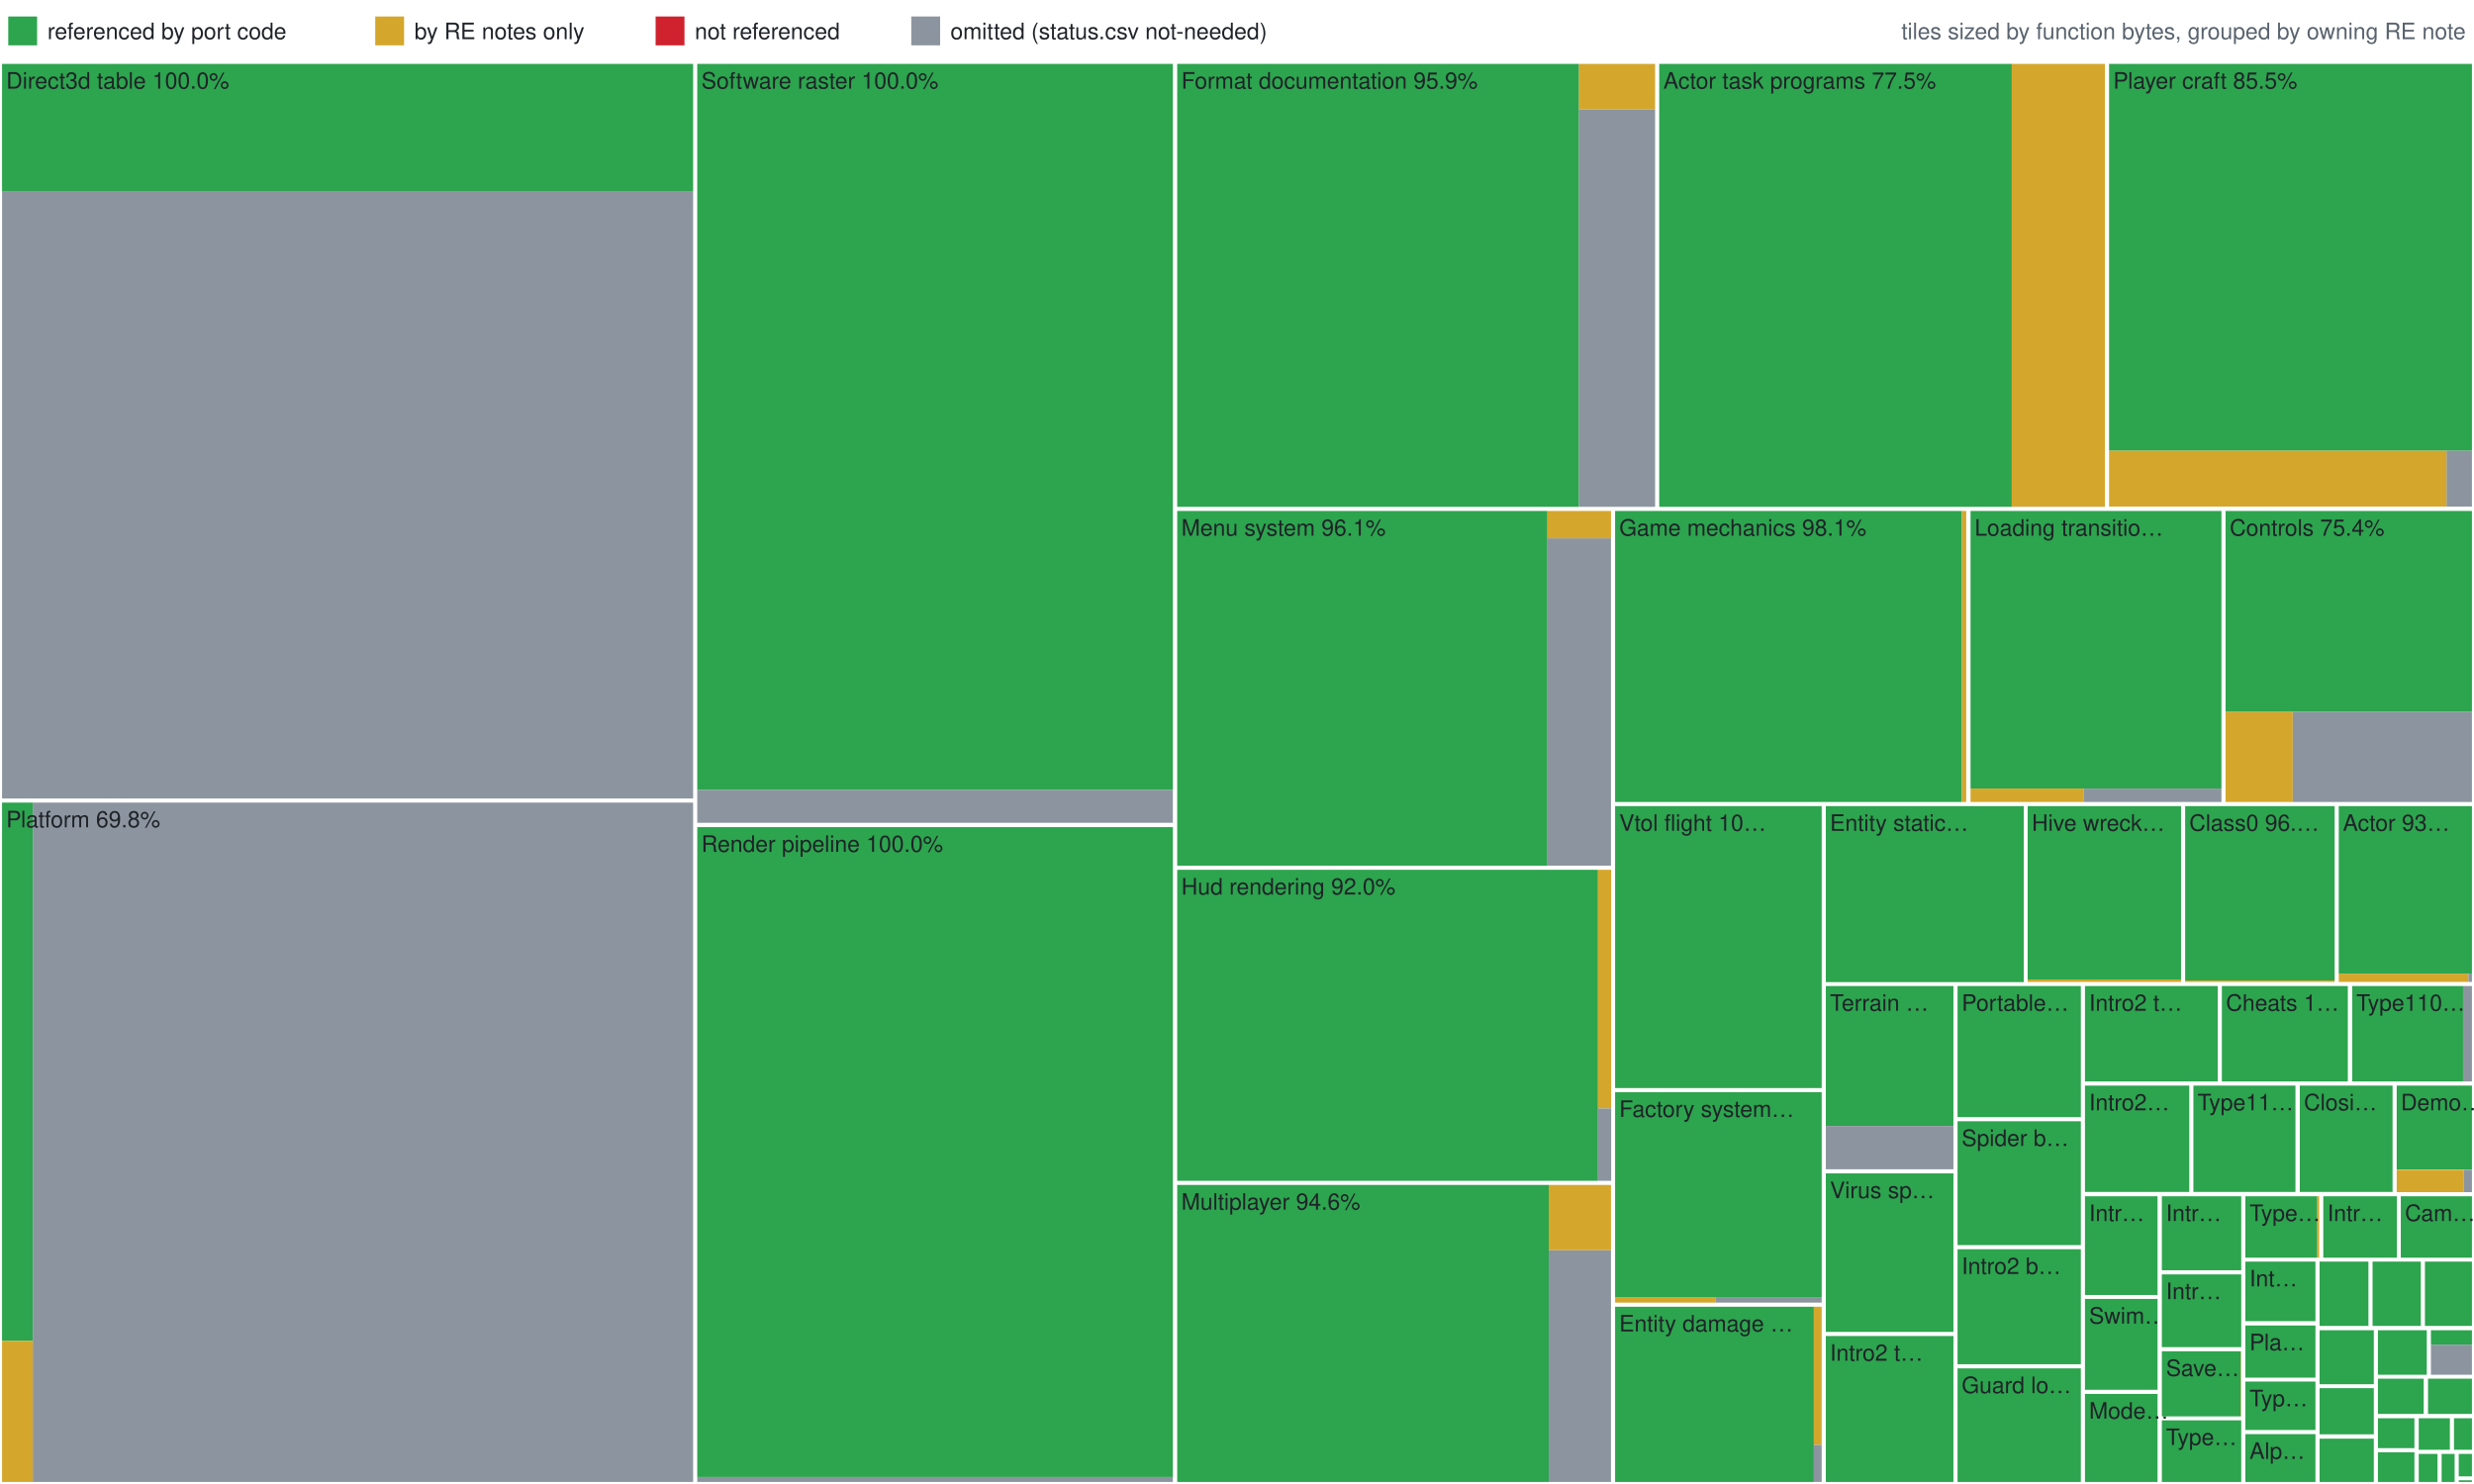
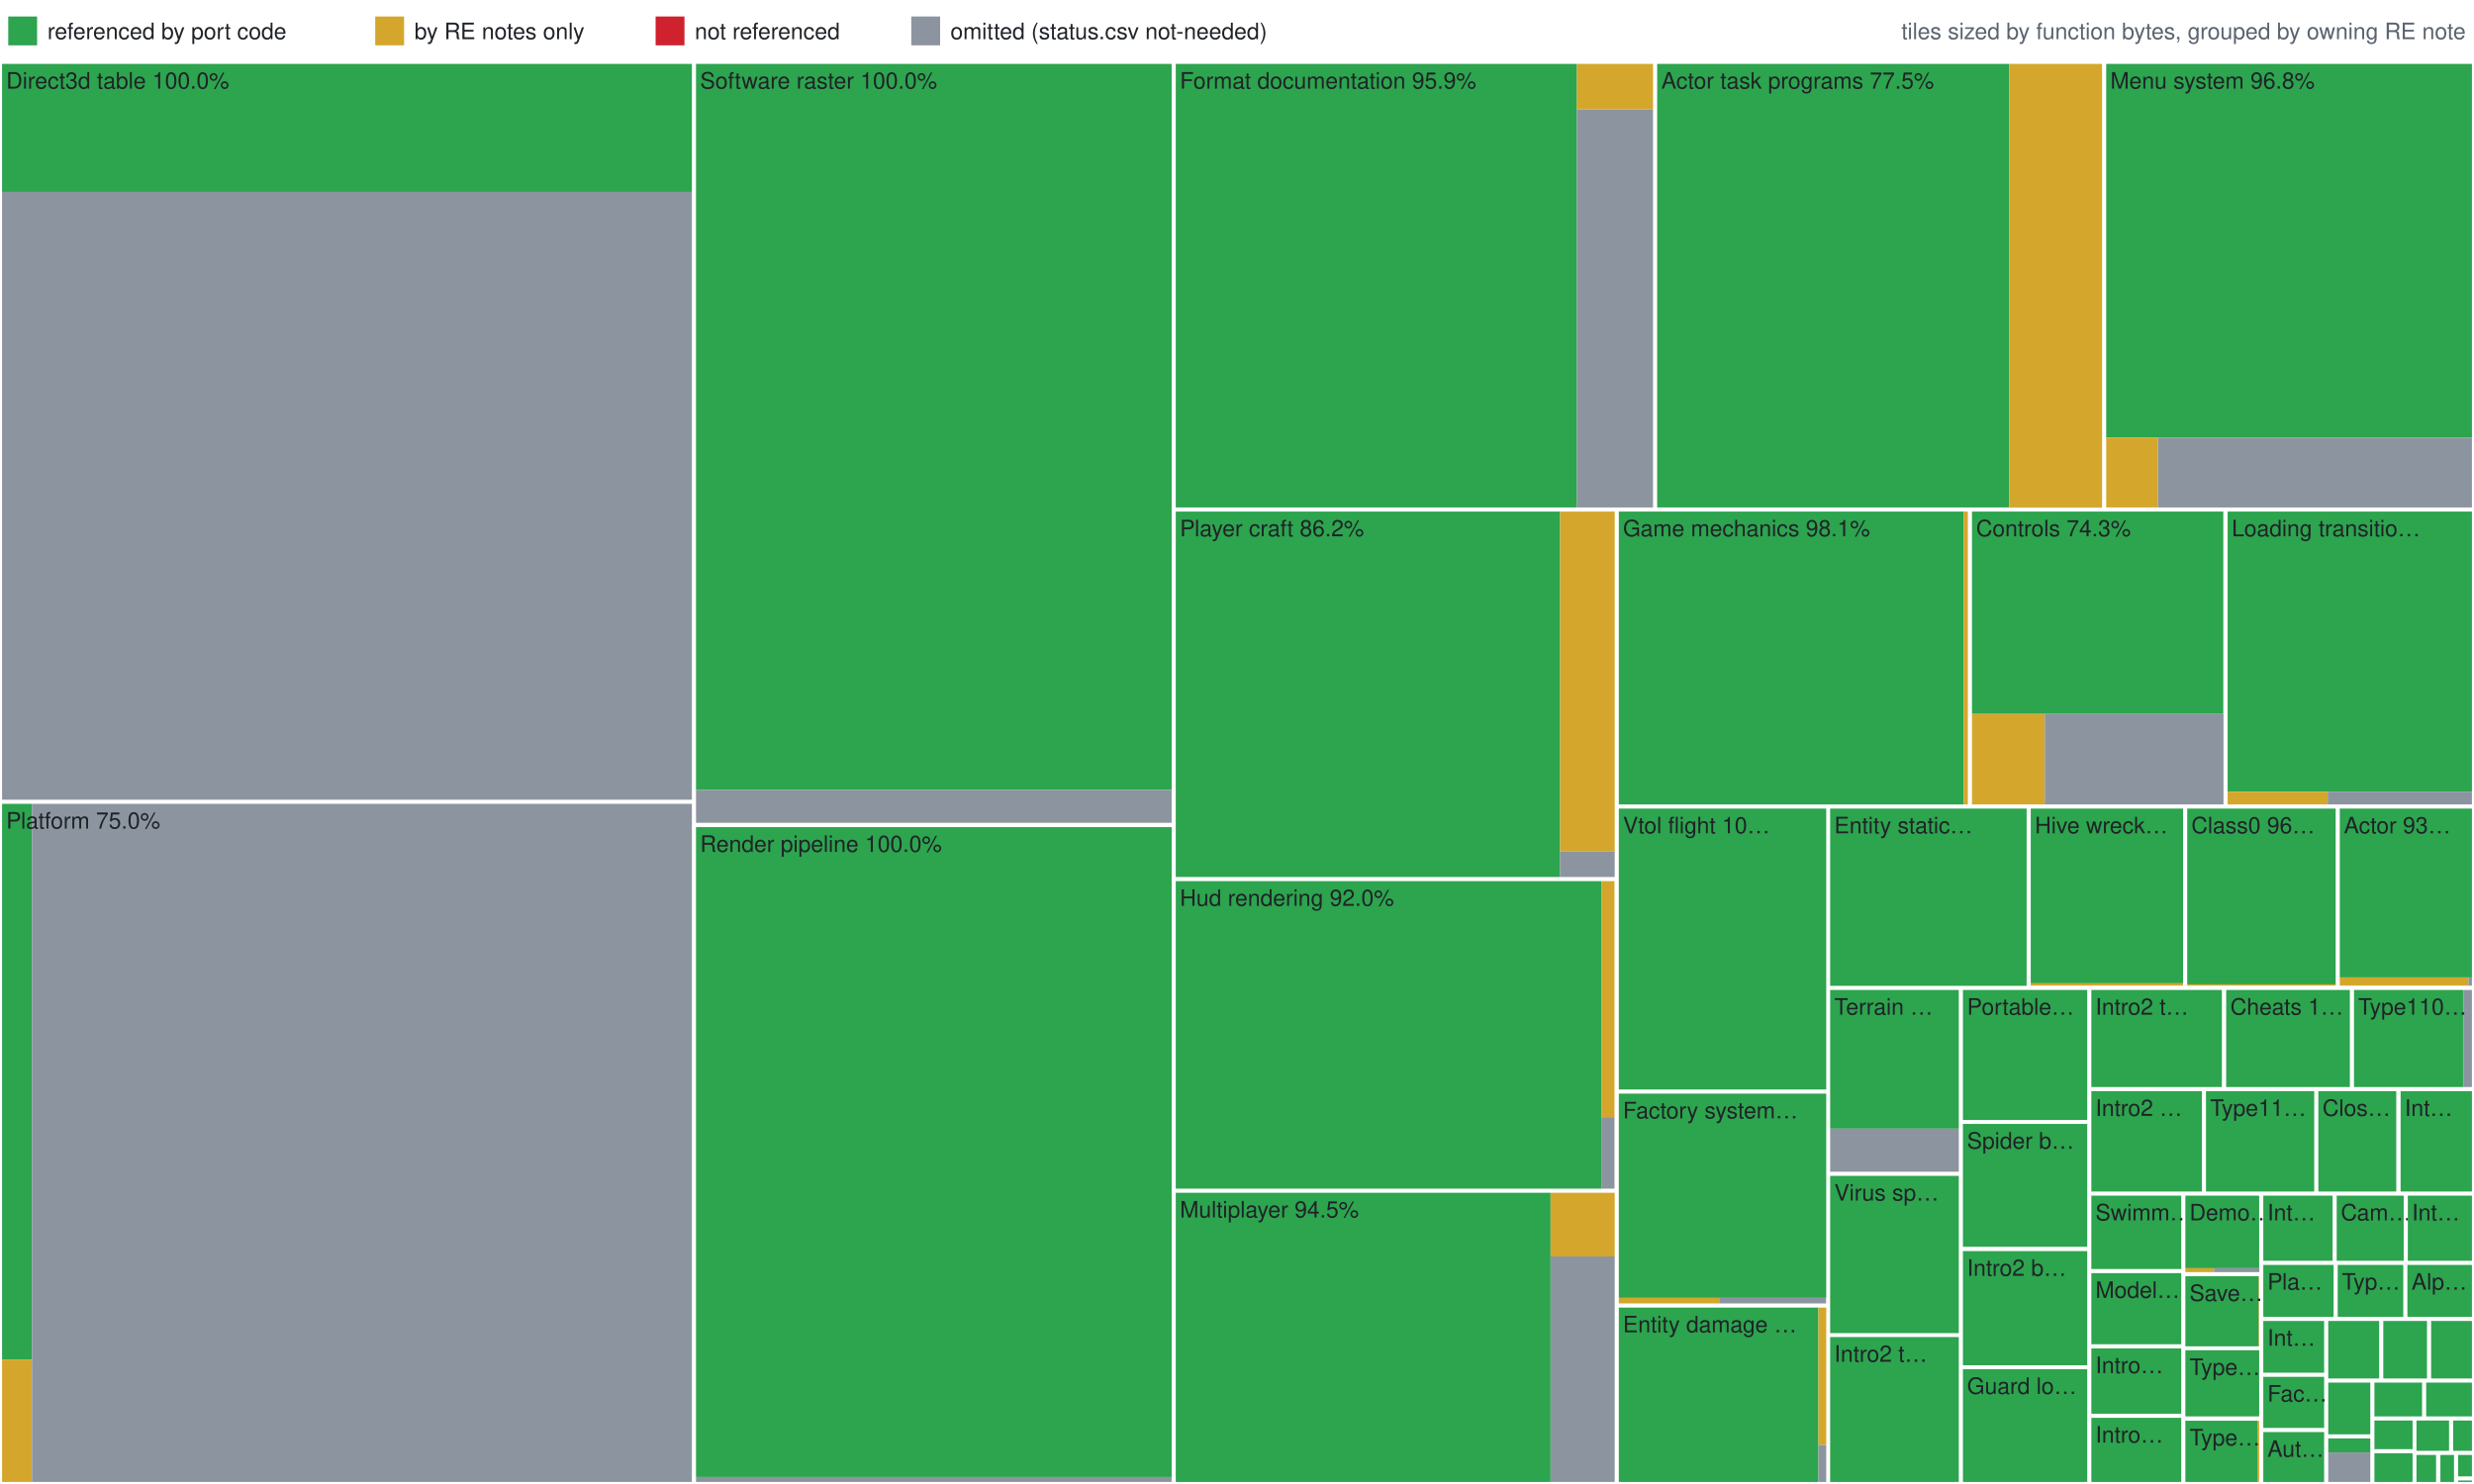
<svg xmlns="http://www.w3.org/2000/svg" width="1200" height="720" viewBox="0 0 1200 720" font-family="Segoe UI, Helvetica, Arial, sans-serif" font-size="11">
  <rect width="1200" height="720" fill="#ffffff" />
  <rect x="4" y="8" width="14" height="14" fill="#2da44e" />
  <text x="23" y="19" fill="#1f2328">referenced by port code</text>
  <rect x="182" y="8" width="14" height="14" fill="#d4a72c" />
  <text x="201" y="19" fill="#1f2328">by RE notes only</text>
  <rect x="318" y="8" width="14" height="14" fill="#cf222e" />
  <text x="337" y="19" fill="#1f2328">not referenced</text>
  <rect x="442" y="8" width="14" height="14" fill="#8c959f" />
  <text x="461" y="19" fill="#1f2328">omitted (status.csv not-needed)</text>
  <text x="1196" y="19" fill="#59636e" text-anchor="end">tiles sized by function bytes, grouped by owning RE note</text>
  <g>
-     <rect x="1" y="31" width="335.2" height="62" fill="#2da44e" />
-     <rect x="1" y="93" width="335.2" height="294.4" fill="#8c959f" />
+     <rect x="1" y="31" width="334.6" height="62.1" fill="#2da44e" />
+     <rect x="1" y="93.1" width="334.6" height="294.9" fill="#8c959f" />
    <text x="3" y="43" fill="#1f2328">Direct3d table 100.0%</text>
  </g>
  <g>
-     <rect x="1" y="389.4" width="14.9" height="261.2" fill="#2da44e" />
-     <rect x="1" y="650.6" width="14.9" height="68.4" fill="#d4a72c" />
-     <rect x="15.9" y="389.4" width="320.3" height="329.6" fill="#8c959f" />
-     <text x="3" y="401.4" fill="#1f2328">Platform 69.8%</text>
-   </g>
-   <g>
-     <rect x="338.2" y="31" width="230.7" height="352.3" fill="#2da44e" />
-     <rect x="338.2" y="383.3" width="230.7" height="15.9" fill="#8c959f" />
-     <text x="340.2" y="43" fill="#1f2328">Software raster 100.0%</text>
-   </g>
-   <g>
-     <rect x="338.2" y="401.3" width="230.7" height="315.3" fill="#2da44e" />
-     <rect x="338.2" y="716.6" width="230.7" height="2.4" fill="#8c959f" />
-     <text x="340.2" y="413.3" fill="#1f2328">Render pipeline 100.0%</text>
-   </g>
-   <g>
-     <rect x="571" y="31" width="194.9" height="214.9" fill="#2da44e" />
-     <rect x="765.9" y="31" width="36.9" height="22.1" fill="#d4a72c" />
-     <rect x="765.9" y="53.1" width="36.9" height="192.8" fill="#8c959f" />
-     <text x="573" y="43" fill="#1f2328">Format documentation 95.9%</text>
-   </g>
-   <g>
-     <rect x="804.8" y="31" width="171" height="214.9" fill="#2da44e" />
-     <rect x="975.8" y="31" width="45.2" height="214.8" fill="#d4a72c" />
-     <rect x="975.8" y="245.8" width="45.2" height="0.1" fill="#8c959f" />
-     <text x="806.8" y="43" fill="#1f2328">Actor task programs 77.5%</text>
-   </g>
-   <g>
-     <rect x="1023" y="31" width="176" height="187.7" fill="#2da44e" />
-     <rect x="1023" y="218.7" width="163.8" height="27.1" fill="#d4a72c" />
-     <rect x="1186.7" y="218.7" width="12.3" height="27.1" fill="#8c959f" />
-     <text x="1025" y="43" fill="#1f2328">Player craft 85.5%</text>
-   </g>
-   <g>
-     <rect x="571" y="247.9" width="179.6" height="172.1" fill="#2da44e" />
-     <rect x="750.6" y="247.9" width="30.8" height="13.4" fill="#d4a72c" />
-     <rect x="750.6" y="261.2" width="30.8" height="158.8" fill="#8c959f" />
-     <text x="573" y="259.9" fill="#1f2328">Menu system 96.1%</text>
-   </g>
-   <g>
-     <rect x="571" y="422" width="204.1" height="150.9" fill="#2da44e" />
-     <rect x="775.1" y="422" width="6.4" height="115.8" fill="#d4a72c" />
-     <rect x="775.1" y="537.8" width="6.4" height="35.1" fill="#8c959f" />
-     <text x="573" y="434" fill="#1f2328">Hud rendering 92.0%</text>
-   </g>
-   <g>
-     <rect x="571" y="574.9" width="180.2" height="144.1" fill="#2da44e" />
-     <rect x="751.2" y="574.9" width="30.2" height="31.7" fill="#d4a72c" />
-     <rect x="751.2" y="606.6" width="30.2" height="112.4" fill="#8c959f" />
-     <text x="573" y="586.9" fill="#1f2328">Multiplayer 94.6%</text>
-   </g>
-   <g>
-     <rect x="783.4" y="247.9" width="168.2" height="141.2" fill="#2da44e" />
-     <rect x="951.6" y="247.9" width="2.1" height="141.2" fill="#d4a72c" />
-     <text x="785.4" y="259.9" fill="#1f2328">Game mechanics 98.1%</text>
-   </g>
-   <g>
-     <rect x="955.8" y="247.9" width="121.7" height="134.7" fill="#2da44e" />
-     <rect x="955.8" y="382.6" width="55" height="6.5" fill="#d4a72c" />
-     <rect x="1010.8" y="382.6" width="66.7" height="6.5" fill="#8c959f" />
-     <text x="957.8" y="259.9" fill="#1f2328">Loading transitio…</text>
-   </g>
-   <g>
-     <rect x="1079.5" y="247.9" width="119.5" height="97.5" fill="#2da44e" />
-     <rect x="1079.5" y="345.4" width="32.6" height="43.7" fill="#d4a72c" />
-     <rect x="1112.1" y="345.4" width="86.9" height="43.7" fill="#8c959f" />
-     <text x="1081.5" y="259.9" fill="#1f2328">Controls 75.4%</text>
-   </g>
-   <g>
-     <rect x="783.4" y="391.1" width="100.2" height="136.8" fill="#2da44e" />
-     <text x="785.4" y="403.1" fill="#1f2328">Vtol flight 10…</text>
-   </g>
-   <g>
-     <rect x="783.4" y="529.9" width="100.2" height="99.4" fill="#2da44e" />
-     <rect x="783.4" y="629.3" width="48.6" height="2.7" fill="#d4a72c" />
-     <rect x="832" y="629.3" width="51.6" height="2.7" fill="#8c959f" />
-     <text x="785.4" y="541.9" fill="#1f2328">Factory system…</text>
-   </g>
-   <g>
-     <rect x="783.4" y="634" width="96.4" height="85" fill="#2da44e" />
-     <rect x="879.8" y="634" width="3.8" height="67" fill="#d4a72c" />
-     <rect x="879.8" y="701" width="3.8" height="18" fill="#8c959f" />
-     <text x="785.4" y="646" fill="#1f2328">Entity damage …</text>
-   </g>
-   <g>
-     <rect x="885.6" y="391.1" width="96" height="85.4" fill="#2da44e" />
-     <text x="887.6" y="403.1" fill="#1f2328">Entity static…</text>
-   </g>
-   <g>
-     <rect x="983.5" y="391.1" width="74.4" height="84.2" fill="#2da44e" />
-     <rect x="983.5" y="475.2" width="74.4" height="1.2" fill="#d4a72c" />
-     <text x="985.5" y="403.1" fill="#1f2328">Hive wreck…</text>
-   </g>
-   <g>
-     <rect x="1059.9" y="391.1" width="72.5" height="84.7" fill="#2da44e" />
-     <rect x="1059.9" y="475.7" width="72.5" height="0.7" fill="#d4a72c" />
-     <text x="1061.9" y="403.1" fill="#1f2328">Class0 96.…</text>
-   </g>
-   <g>
-     <rect x="1134.4" y="391.1" width="64.6" height="81.4" fill="#2da44e" />
-     <rect x="1134.4" y="472.4" width="62.9" height="4" fill="#d4a72c" />
-     <rect x="1197.3" y="472.4" width="1.7" height="4" fill="#8c959f" />
-     <text x="1136.4" y="403.1" fill="#1f2328">Actor 93…</text>
-   </g>
-   <g>
-     <rect x="885.6" y="478.4" width="61.9" height="67.9" fill="#2da44e" />
-     <rect x="885.6" y="546.3" width="61.9" height="21" fill="#8c959f" />
-     <text x="887.6" y="490.4" fill="#1f2328">Terrain …</text>
-   </g>
-   <g>
-     <rect x="885.6" y="569.3" width="61.9" height="76.9" fill="#2da44e" />
-     <text x="887.6" y="581.3" fill="#1f2328">Virus sp…</text>
-   </g>
-   <g>
-     <rect x="885.6" y="648.2" width="61.9" height="70.8" fill="#2da44e" />
-     <text x="887.6" y="660.2" fill="#1f2328">Intro2 t…</text>
-   </g>
-   <g>
-     <rect x="949.5" y="478.4" width="59.8" height="63.6" fill="#2da44e" />
-     <text x="951.5" y="490.4" fill="#1f2328">Portable…</text>
-   </g>
-   <g>
-     <rect x="949.5" y="544" width="59.8" height="60.1" fill="#2da44e" />
-     <text x="951.5" y="556" fill="#1f2328">Spider b…</text>
-   </g>
-   <g>
-     <rect x="949.5" y="606.1" width="59.8" height="55.8" fill="#2da44e" />
-     <text x="951.5" y="618.1" fill="#1f2328">Intro2 b…</text>
-   </g>
-   <g>
-     <rect x="949.5" y="663.9" width="59.8" height="55.1" fill="#2da44e" />
-     <text x="951.5" y="675.9" fill="#1f2328">Guard lo…</text>
-   </g>
-   <g>
-     <rect x="1011.3" y="478.4" width="64.4" height="46.3" fill="#2da44e" />
-     <text x="1013.3" y="490.4" fill="#1f2328">Intro2 t…</text>
-   </g>
-   <g>
-     <rect x="1077.7" y="478.4" width="61.1" height="46.3" fill="#2da44e" />
-     <rect x="1138.8" y="478.4" width="0" height="46.3" fill="#8c959f" />
-     <text x="1079.7" y="490.4" fill="#1f2328">Cheats 1…</text>
-   </g>
-   <g>
-     <rect x="1140.9" y="478.4" width="53.8" height="46.3" fill="#2da44e" />
-     <rect x="1194.7" y="478.4" width="4.3" height="46.3" fill="#8c959f" />
-     <text x="1142.9" y="490.4" fill="#1f2328">Type110…</text>
-   </g>
-   <g>
-     <rect x="1011.3" y="526.7" width="50.6" height="51.6" fill="#2da44e" />
-     <text x="1013.3" y="538.7" fill="#1f2328">Intro2…</text>
-   </g>
-   <g>
-     <rect x="1063.9" y="526.7" width="49.5" height="51.6" fill="#2da44e" />
-     <text x="1065.9" y="538.7" fill="#1f2328">Type11…</text>
-   </g>
-   <g>
-     <rect x="1115.5" y="526.7" width="45" height="51.6" fill="#2da44e" />
-     <text x="1117.5" y="538.7" fill="#1f2328">Closi…</text>
-   </g>
-   <g>
-     <rect x="1162.5" y="526.7" width="36.5" height="40.7" fill="#2da44e" />
-     <rect x="1162.5" y="567.5" width="32.6" height="10.9" fill="#d4a72c" />
-     <rect x="1195.1" y="567.5" width="3.9" height="10.9" fill="#8c959f" />
-     <text x="1164.5" y="538.7" fill="#1f2328">Demo…</text>
-   </g>
-   <g>
-     <rect x="1011.3" y="580.4" width="35.2" height="47.9" fill="#2da44e" />
-     <text x="1013.3" y="592.4" fill="#1f2328">Intr…</text>
-   </g>
-   <g>
-     <rect x="1011.3" y="630.2" width="35.2" height="44.1" fill="#2da44e" />
-     <text x="1013.3" y="642.2" fill="#1f2328">Swim…</text>
-   </g>
-   <g>
-     <rect x="1011.3" y="676.3" width="35.2" height="42.7" fill="#2da44e" />
-     <text x="1013.3" y="688.3" fill="#1f2328">Mode…</text>
-   </g>
-   <g>
-     <rect x="1048.6" y="580.4" width="38.5" height="35.9" fill="#2da44e" />
-     <text x="1050.6" y="592.4" fill="#1f2328">Intr…</text>
-   </g>
-   <g>
-     <rect x="1048.6" y="618.3" width="38.5" height="35.3" fill="#2da44e" />
-     <text x="1050.6" y="630.3" fill="#1f2328">Intr…</text>
-   </g>
-   <g>
-     <rect x="1048.6" y="655.6" width="38.3" height="31.6" fill="#2da44e" />
-     <rect x="1086.9" y="655.6" width="0.2" height="31.6" fill="#d4a72c" />
-     <text x="1050.6" y="667.6" fill="#1f2328">Save…</text>
-   </g>
-   <g>
-     <rect x="1048.6" y="689.1" width="38.5" height="29.9" fill="#2da44e" />
-     <text x="1050.6" y="701.1" fill="#1f2328">Type…</text>
-   </g>
-   <g>
-     <rect x="1089.1" y="580.4" width="34.9" height="29.8" fill="#2da44e" />
-     <rect x="1124" y="580.4" width="0.9" height="29.8" fill="#d4a72c" />
-     <text x="1091.1" y="592.4" fill="#1f2328">Type…</text>
-   </g>
-   <g>
-     <rect x="1126.9" y="580.4" width="35.7" height="29.8" fill="#2da44e" />
-     <text x="1128.9" y="592.4" fill="#1f2328">Intr…</text>
-   </g>
-   <g>
-     <rect x="1164.5" y="580.4" width="34.5" height="29.8" fill="#2da44e" />
-     <text x="1166.5" y="592.4" fill="#1f2328">Cam…</text>
-   </g>
-   <g>
-     <rect x="1089.1" y="612.1" width="34" height="28.9" fill="#2da44e" />
-     <text x="1091.1" y="624.1" fill="#1f2328">Int…</text>
-   </g>
-   <g>
-     <rect x="1089.1" y="643.1" width="34" height="25.3" fill="#2da44e" />
-     <text x="1091.1" y="655.1" fill="#1f2328">Pla…</text>
-   </g>
-   <g>
-     <rect x="1089.1" y="670.3" width="34" height="23.5" fill="#2da44e" />
-     <text x="1091.1" y="682.3" fill="#1f2328">Typ…</text>
-   </g>
-   <g>
-     <rect x="1089.1" y="695.8" width="34" height="23.2" fill="#2da44e" />
-     <text x="1091.1" y="707.8" fill="#1f2328">Alp…</text>
-   </g>
-   <g>
-     <rect x="1125.1" y="612.1" width="23.7" height="31.2" fill="#2da44e" />
-   </g>
-   <g>
-     <rect x="1150.8" y="612.1" width="23.4" height="31.2" fill="#2da44e" />
-   </g>
-   <g>
-     <rect x="1176.2" y="612.1" width="22.8" height="31.2" fill="#2da44e" />
-   </g>
-   <g>
-     <rect x="1125.1" y="645.4" width="26.3" height="26.2" fill="#2da44e" />
-   </g>
-   <g>
-     <rect x="1125.1" y="673.5" width="26.3" height="22.4" fill="#2da44e" />
-   </g>
-   <g>
-     <rect x="1125.1" y="698" width="26.3" height="21" fill="#2da44e" />
-   </g>
-   <g>
-     <rect x="1153.4" y="645.4" width="23.7" height="21.6" fill="#2da44e" />
-   </g>
-   <g>
-     <rect x="1179.1" y="645.4" width="19.9" height="7" fill="#2da44e" />
-     <rect x="1179.1" y="652.4" width="19.9" height="14.6" fill="#8c959f" />
-   </g>
-   <g>
-     <rect x="1153.4" y="668.9" width="22.2" height="17.1" fill="#2da44e" />
-   </g>
-   <g>
-     <rect x="1177.7" y="668.9" width="21.3" height="17.1" fill="#2da44e" />
-   </g>
-   <g>
-     <rect x="1153.4" y="688.1" width="17.7" height="14.5" fill="#2da44e" />
-   </g>
-   <g>
-     <rect x="1153.4" y="704.6" width="17.7" height="14.4" fill="#2da44e" />
-   </g>
-   <g>
-     <rect x="1173.2" y="688.1" width="15.1" height="15.3" fill="#2da44e" />
-   </g>
-   <g>
-     <rect x="1190.3" y="688.1" width="8.7" height="15.3" fill="#2da44e" />
-   </g>
-   <g>
-     <rect x="1173.2" y="705.4" width="9.1" height="13.6" fill="#2da44e" />
-   </g>
-   <g>
-     <rect x="1184.3" y="705.4" width="6.3" height="13.6" fill="#2da44e" />
-   </g>
-   <g>
-     <rect x="1192.6" y="705.4" width="6.4" height="10.9" fill="#2da44e" />
-   </g>
-   <g>
-     <rect x="1192.6" y="718.2" width="6.4" height="0.8" fill="#2da44e" />
+     <rect x="1" y="390" width="14.5" height="269.6" fill="#2da44e" />
+     <rect x="1" y="659.6" width="14.5" height="59.4" fill="#d4a72c" />
+     <rect x="15.5" y="390" width="320.1" height="329" fill="#8c959f" />
+     <text x="3" y="402" fill="#1f2328">Platform 75.0%</text>
+   </g>
+   <g>
+     <rect x="337.6" y="31" width="230.7" height="352.3" fill="#2da44e" />
+     <rect x="337.6" y="383.3" width="230.7" height="15.9" fill="#8c959f" />
+     <text x="339.6" y="43" fill="#1f2328">Software raster 100.0%</text>
+   </g>
+   <g>
+     <rect x="337.6" y="401.3" width="230.7" height="315.3" fill="#2da44e" />
+     <rect x="337.6" y="716.6" width="230.7" height="2.4" fill="#8c959f" />
+     <text x="339.6" y="413.3" fill="#1f2328">Render pipeline 100.0%</text>
+   </g>
+   <g>
+     <rect x="570.3" y="31" width="194.6" height="215.2" fill="#2da44e" />
+     <rect x="764.9" y="31" width="36.9" height="22.1" fill="#d4a72c" />
+     <rect x="764.9" y="53.1" width="36.9" height="193.1" fill="#8c959f" />
+     <text x="572.3" y="43" fill="#1f2328">Format documentation 95.9%</text>
+   </g>
+   <g>
+     <rect x="803.8" y="31" width="170.7" height="215.2" fill="#2da44e" />
+     <rect x="974.5" y="31" width="45.1" height="215.2" fill="#d4a72c" />
+     <rect x="974.5" y="246.2" width="45.1" height="0.1" fill="#8c959f" />
+     <text x="805.8" y="43" fill="#1f2328">Actor task programs 77.5%</text>
+   </g>
+   <g>
+     <rect x="1021.6" y="31" width="177.4" height="181.3" fill="#2da44e" />
+     <rect x="1021.6" y="212.3" width="25.1" height="33.9" fill="#d4a72c" />
+     <rect x="1046.7" y="212.3" width="152.3" height="33.9" fill="#8c959f" />
+     <text x="1023.6" y="43" fill="#1f2328">Menu system 96.8%</text>
+   </g>
+   <g>
+     <rect x="570.3" y="248.2" width="186.4" height="177.3" fill="#2da44e" />
+     <rect x="756.7" y="248.2" width="26.5" height="164.8" fill="#d4a72c" />
+     <rect x="756.7" y="413" width="26.5" height="12.5" fill="#8c959f" />
+     <text x="572.3" y="260.2" fill="#1f2328">Player craft 86.2%</text>
+   </g>
+   <g>
+     <rect x="570.3" y="427.5" width="206.4" height="149.2" fill="#2da44e" />
+     <rect x="776.7" y="427.5" width="6.4" height="114.5" fill="#d4a72c" />
+     <rect x="776.7" y="542" width="6.4" height="34.7" fill="#8c959f" />
+     <text x="572.3" y="439.5" fill="#1f2328">Hud rendering 92.0%</text>
+   </g>
+   <g>
+     <rect x="570.3" y="578.7" width="181.8" height="140.3" fill="#2da44e" />
+     <rect x="752.1" y="578.7" width="31.1" height="30.9" fill="#d4a72c" />
+     <rect x="752.1" y="609.6" width="31.1" height="109.4" fill="#8c959f" />
+     <text x="572.3" y="590.7" fill="#1f2328">Multiplayer 94.5%</text>
+   </g>
+   <g>
+     <rect x="785.2" y="248.2" width="167.2" height="142.1" fill="#2da44e" />
+     <rect x="952.4" y="248.2" width="2.1" height="142.1" fill="#d4a72c" />
+     <text x="787.2" y="260.2" fill="#1f2328">Game mechanics 98.1%</text>
+   </g>
+   <g>
+     <rect x="956.5" y="248.2" width="121.9" height="98.2" fill="#2da44e" />
+     <rect x="956.5" y="346.4" width="35.3" height="43.9" fill="#d4a72c" />
+     <rect x="991.8" y="346.4" width="86.7" height="43.9" fill="#8c959f" />
+     <text x="958.5" y="260.2" fill="#1f2328">Controls 74.3%</text>
+   </g>
+   <g>
+     <rect x="1080.5" y="248.2" width="118.5" height="135.9" fill="#2da44e" />
+     <rect x="1080.5" y="384.1" width="48.7" height="6.2" fill="#d4a72c" />
+     <rect x="1129.1" y="384.1" width="69.9" height="6.2" fill="#8c959f" />
+     <text x="1082.5" y="260.2" fill="#1f2328">Loading transitio…</text>
+   </g>
+   <g>
+     <rect x="785.2" y="392.3" width="100.6" height="136.3" fill="#2da44e" />
+     <text x="787.2" y="404.3" fill="#1f2328">Vtol flight 10…</text>
+   </g>
+   <g>
+     <rect x="785.2" y="530.6" width="100.6" height="99.1" fill="#2da44e" />
+     <rect x="785.2" y="629.7" width="48.8" height="2.7" fill="#d4a72c" />
+     <rect x="833.9" y="629.7" width="51.8" height="2.7" fill="#8c959f" />
+     <text x="787.2" y="542.6" fill="#1f2328">Factory system…</text>
+   </g>
+   <g>
+     <rect x="785.2" y="634.4" width="96.8" height="84.6" fill="#2da44e" />
+     <rect x="882" y="634.4" width="3.8" height="66.7" fill="#d4a72c" />
+     <rect x="882" y="701.1" width="3.8" height="17.9" fill="#8c959f" />
+     <text x="787.2" y="646.4" fill="#1f2328">Entity damage …</text>
+   </g>
+   <g>
+     <rect x="887.7" y="392.3" width="95.3" height="86" fill="#2da44e" />
+     <text x="889.7" y="404.3" fill="#1f2328">Entity static…</text>
+   </g>
+   <g>
+     <rect x="985" y="392.3" width="73.9" height="84.8" fill="#2da44e" />
+     <rect x="985" y="477" width="73.9" height="1.2" fill="#d4a72c" />
+     <text x="987" y="404.3" fill="#1f2328">Hive wreck…</text>
+   </g>
+   <g>
+     <rect x="1060.9" y="392.3" width="72" height="85.3" fill="#2da44e" />
+     <rect x="1060.9" y="477.5" width="72" height="0.7" fill="#d4a72c" />
+     <text x="1062.9" y="404.3" fill="#1f2328">Class0 96…</text>
+   </g>
+   <g>
+     <rect x="1134.9" y="392.3" width="64.1" height="81.9" fill="#2da44e" />
+     <rect x="1134.9" y="474.2" width="62.4" height="4" fill="#d4a72c" />
+     <rect x="1197.3" y="474.2" width="1.7" height="4" fill="#8c959f" />
+     <text x="1136.9" y="404.3" fill="#1f2328">Actor 93…</text>
+   </g>
+   <g>
+     <rect x="887.7" y="480.3" width="62.4" height="67.3" fill="#2da44e" />
+     <rect x="887.7" y="547.6" width="62.4" height="20.9" fill="#8c959f" />
+     <text x="889.7" y="492.3" fill="#1f2328">Terrain …</text>
+   </g>
+   <g>
+     <rect x="887.7" y="570.5" width="62.4" height="76.3" fill="#2da44e" />
+     <text x="889.7" y="582.5" fill="#1f2328">Virus sp…</text>
+   </g>
+   <g>
+     <rect x="887.7" y="648.7" width="62.4" height="70.3" fill="#2da44e" />
+     <text x="889.7" y="660.7" fill="#1f2328">Intro2 t…</text>
+   </g>
+   <g>
+     <rect x="952.1" y="480.3" width="60.3" height="63.1" fill="#2da44e" />
+     <text x="954.1" y="492.3" fill="#1f2328">Portable…</text>
+   </g>
+   <g>
+     <rect x="952.1" y="545.3" width="60.3" height="59.6" fill="#2da44e" />
+     <text x="954.1" y="557.3" fill="#1f2328">Spider b…</text>
+   </g>
+   <g>
+     <rect x="952.1" y="607" width="60.3" height="55.4" fill="#2da44e" />
+     <text x="954.1" y="619" fill="#1f2328">Intro2 b…</text>
+   </g>
+   <g>
+     <rect x="952.1" y="664.3" width="60.3" height="54.7" fill="#2da44e" />
+     <text x="954.1" y="676.3" fill="#1f2328">Guard lo…</text>
+   </g>
+   <g>
+     <rect x="1014.4" y="480.3" width="63.3" height="47.1" fill="#2da44e" />
+     <text x="1016.4" y="492.3" fill="#1f2328">Intro2 t…</text>
+   </g>
+   <g>
+     <rect x="1079.8" y="480.3" width="60" height="47.1" fill="#2da44e" />
+     <rect x="1139.8" y="480.3" width="0" height="47.1" fill="#8c959f" />
+     <text x="1081.8" y="492.3" fill="#1f2328">Cheats 1…</text>
+   </g>
+   <g>
+     <rect x="1141.8" y="480.3" width="52.9" height="47.1" fill="#2da44e" />
+     <rect x="1194.8" y="480.3" width="4.2" height="47.1" fill="#8c959f" />
+     <text x="1143.8" y="492.3" fill="#1f2328">Type110…</text>
+   </g>
+   <g>
+     <rect x="1014.4" y="529.4" width="53.6" height="48.7" fill="#2da44e" />
+     <text x="1016.4" y="541.4" fill="#1f2328">Intro2 …</text>
+   </g>
+   <g>
+     <rect x="1070" y="529.4" width="52.5" height="48.7" fill="#2da44e" />
+     <text x="1072" y="541.4" fill="#1f2328">Type11…</text>
+   </g>
+   <g>
+     <rect x="1124.5" y="529.4" width="37.8" height="48.7" fill="#2da44e" />
+     <text x="1126.5" y="541.4" fill="#1f2328">Clos…</text>
+   </g>
+   <g>
+     <rect x="1164.4" y="529.4" width="34.6" height="48.7" fill="#2da44e" />
+     <text x="1166.4" y="541.4" fill="#1f2328">Int…</text>
+   </g>
+   <g>
+     <rect x="1014.4" y="580.1" width="43.6" height="35.6" fill="#2da44e" />
+     <text x="1016.4" y="592.1" fill="#1f2328">Swimm…</text>
+   </g>
+   <g>
+     <rect x="1014.4" y="617.7" width="43.6" height="34.5" fill="#2da44e" />
+     <text x="1016.4" y="629.7" fill="#1f2328">Model…</text>
+   </g>
+   <g>
+     <rect x="1014.4" y="654.2" width="43.6" height="31.7" fill="#2da44e" />
+     <text x="1016.4" y="666.2" fill="#1f2328">Intro…</text>
+   </g>
+   <g>
+     <rect x="1014.4" y="687.9" width="43.6" height="31.1" fill="#2da44e" />
+     <text x="1016.4" y="699.9" fill="#1f2328">Intro…</text>
+   </g>
+   <g>
+     <rect x="1060" y="580.1" width="35.8" height="35.2" fill="#2da44e" />
+     <rect x="1060" y="615.3" width="13.9" height="1.9" fill="#d4a72c" />
+     <rect x="1073.9" y="615.3" width="22" height="1.9" fill="#8c959f" />
+     <text x="1062" y="592.1" fill="#1f2328">Demo…</text>
+   </g>
+   <g>
+     <rect x="1060" y="619.2" width="35.6" height="34" fill="#2da44e" />
+     <rect x="1095.6" y="619.2" width="0.2" height="34" fill="#d4a72c" />
+     <text x="1062" y="631.2" fill="#1f2328">Save…</text>
+   </g>
+   <g>
+     <rect x="1060" y="655.1" width="35.8" height="32.1" fill="#2da44e" />
+     <text x="1062" y="667.1" fill="#1f2328">Type…</text>
+   </g>
+   <g>
+     <rect x="1060" y="689.3" width="34.9" height="29.7" fill="#2da44e" />
+     <rect x="1094.9" y="689.3" width="0.9" height="29.7" fill="#d4a72c" />
+     <text x="1062" y="701.3" fill="#1f2328">Type…</text>
+   </g>
+   <g>
+     <rect x="1097.8" y="580.1" width="33.6" height="31.6" fill="#2da44e" />
+     <text x="1099.8" y="592.1" fill="#1f2328">Int…</text>
+   </g>
+   <g>
+     <rect x="1133.4" y="580.1" width="32.5" height="31.6" fill="#2da44e" />
+     <text x="1135.4" y="592.1" fill="#1f2328">Cam…</text>
+   </g>
+   <g>
+     <rect x="1167.9" y="580.1" width="31.1" height="31.6" fill="#2da44e" />
+     <text x="1169.9" y="592.1" fill="#1f2328">Int…</text>
+   </g>
+   <g>
+     <rect x="1097.8" y="613.7" width="34.1" height="25.2" fill="#2da44e" />
+     <text x="1099.8" y="625.7" fill="#1f2328">Pla…</text>
+   </g>
+   <g>
+     <rect x="1133.9" y="613.7" width="31.8" height="25.2" fill="#2da44e" />
+     <text x="1135.9" y="625.7" fill="#1f2328">Typ…</text>
+   </g>
+   <g>
+     <rect x="1167.7" y="613.7" width="31.3" height="25.2" fill="#2da44e" />
+     <text x="1169.7" y="625.7" fill="#1f2328">Alp…</text>
+   </g>
+   <g>
+     <rect x="1097.8" y="640.9" width="29.5" height="25.1" fill="#2da44e" />
+     <text x="1099.8" y="652.9" fill="#1f2328">Int…</text>
+   </g>
+   <g>
+     <rect x="1097.8" y="668" width="29.5" height="24.8" fill="#2da44e" />
+     <text x="1099.8" y="680" fill="#1f2328">Fac…</text>
+   </g>
+   <g>
+     <rect x="1097.8" y="694.8" width="29.5" height="24.2" fill="#2da44e" />
+     <text x="1099.8" y="706.8" fill="#1f2328">Aut…</text>
+   </g>
+   <g>
+     <rect x="1129.3" y="640.9" width="24.7" height="27.9" fill="#2da44e" />
+   </g>
+   <g>
+     <rect x="1156" y="640.9" width="21.2" height="27.9" fill="#2da44e" />
+   </g>
+   <g>
+     <rect x="1179.2" y="640.9" width="19.8" height="27.9" fill="#2da44e" />
+   </g>
+   <g>
+     <rect x="1129.3" y="670.8" width="20.4" height="25.1" fill="#2da44e" />
+   </g>
+   <g>
+     <rect x="1129.3" y="697.9" width="20.4" height="6.9" fill="#2da44e" />
+     <rect x="1129.3" y="704.7" width="20.4" height="14.3" fill="#8c959f" />
+   </g>
+   <g>
+     <rect x="1151.7" y="670.8" width="23.1" height="16.4" fill="#2da44e" />
+   </g>
+   <g>
+     <rect x="1176.8" y="670.8" width="22.2" height="16.4" fill="#2da44e" />
+   </g>
+   <g>
+     <rect x="1151.7" y="689.2" width="18.5" height="13.9" fill="#2da44e" />
+   </g>
+   <g>
+     <rect x="1151.7" y="705.1" width="18.5" height="13.9" fill="#2da44e" />
+   </g>
+   <g>
+     <rect x="1172.1" y="689.2" width="15.8" height="14.7" fill="#2da44e" />
+   </g>
+   <g>
+     <rect x="1189.9" y="689.2" width="9.1" height="14.7" fill="#2da44e" />
+   </g>
+   <g>
+     <rect x="1172.1" y="705.9" width="9.5" height="13.1" fill="#2da44e" />
+   </g>
+   <g>
+     <rect x="1183.7" y="705.9" width="6.6" height="13.1" fill="#2da44e" />
+   </g>
+   <g>
+     <rect x="1192.3" y="705.9" width="6.7" height="10.4" fill="#2da44e" />
+   </g>
+   <g>
+     <rect x="1192.3" y="718.3" width="6.7" height="0.7" fill="#2da44e" />
  </g>
</svg>
